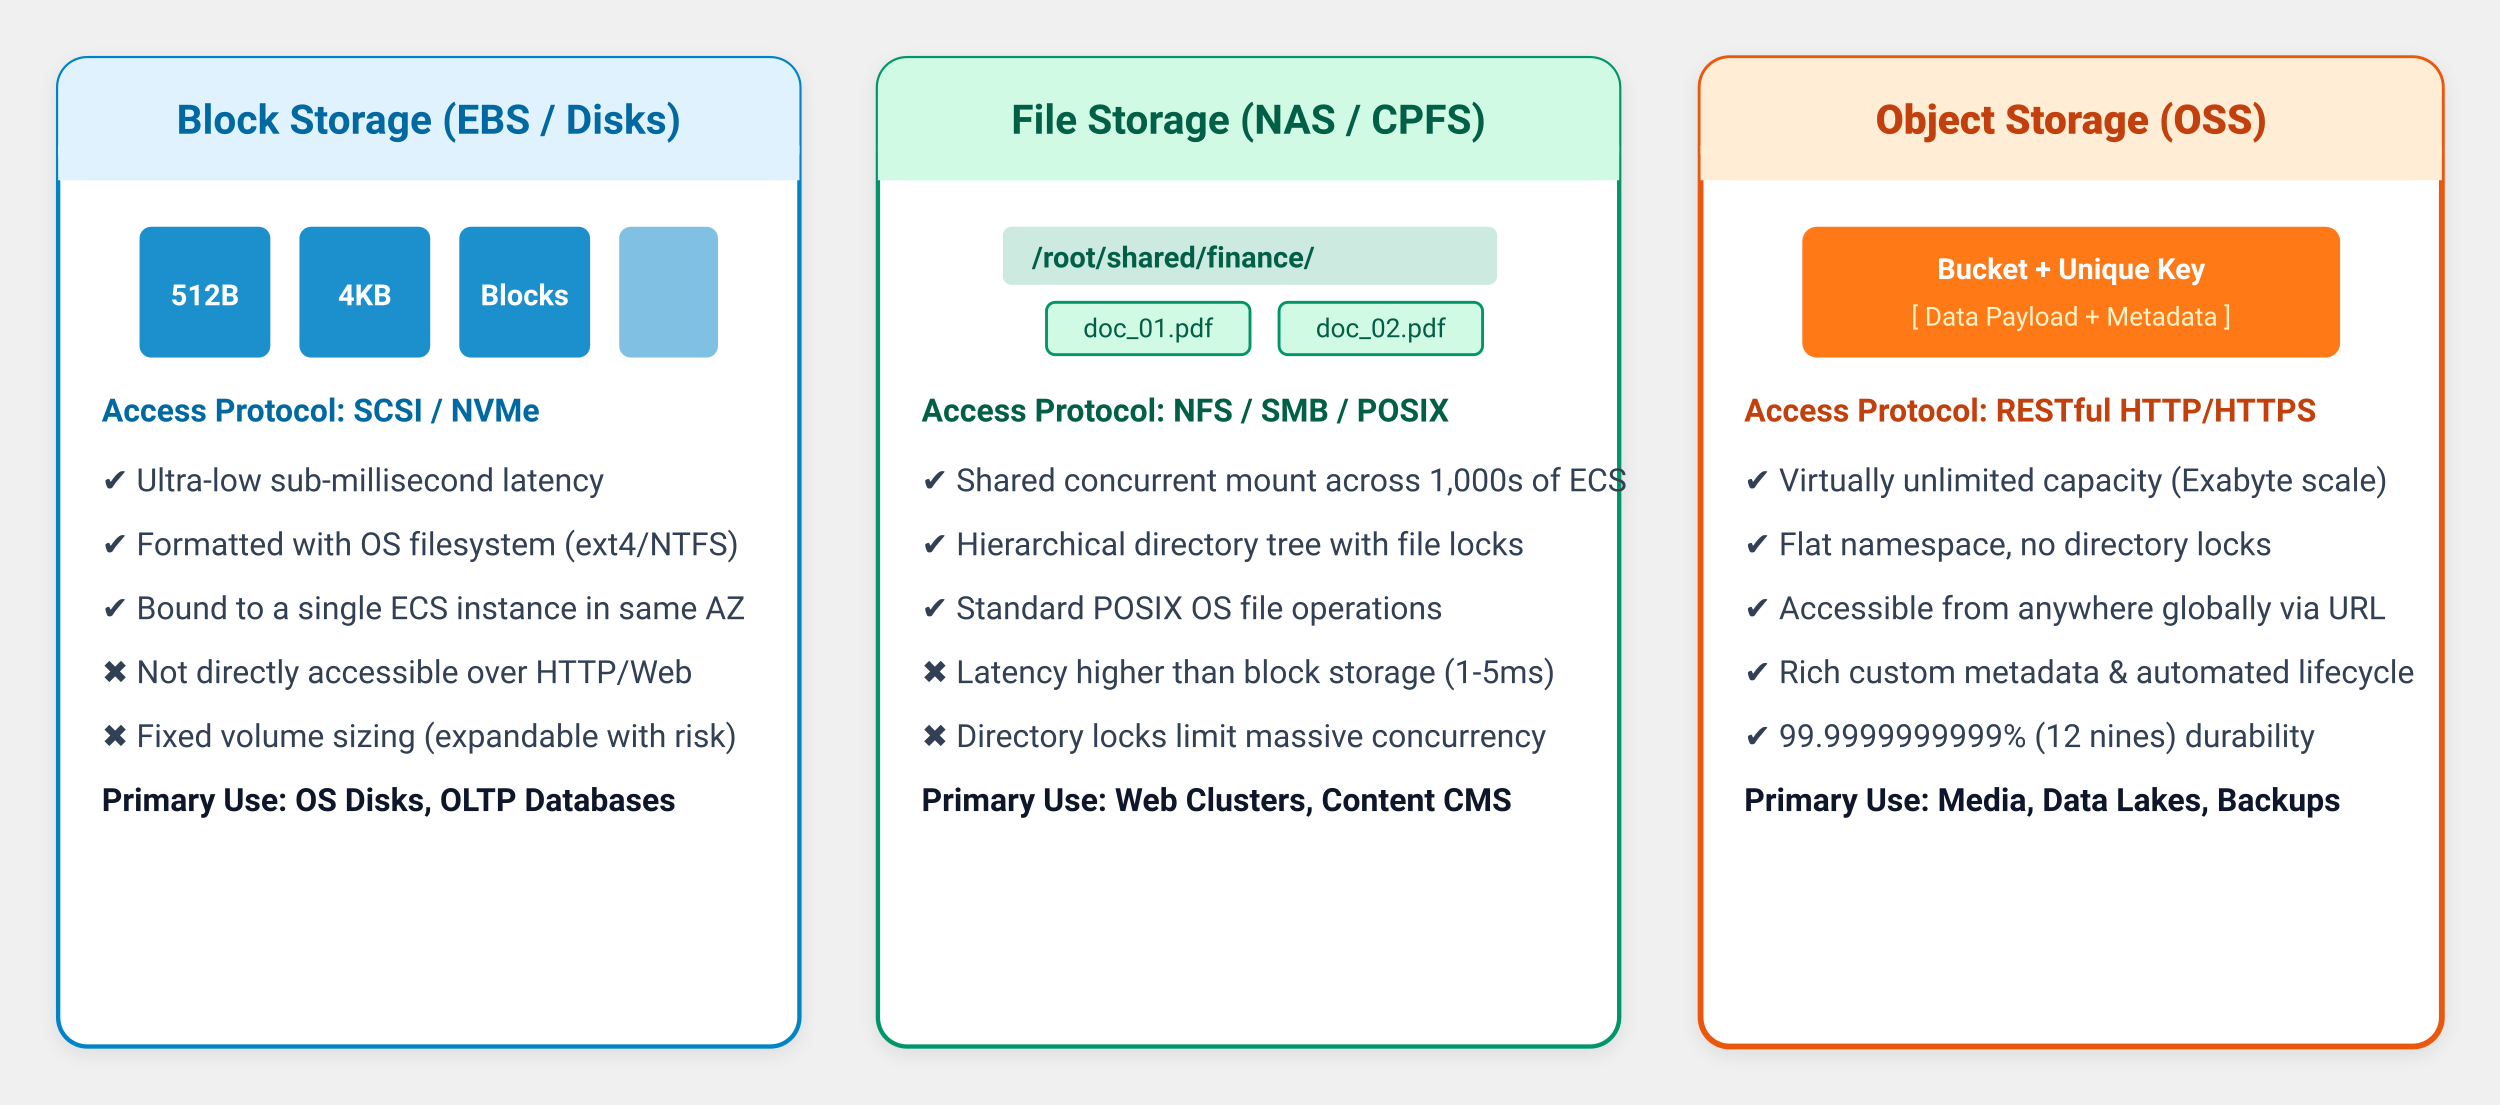
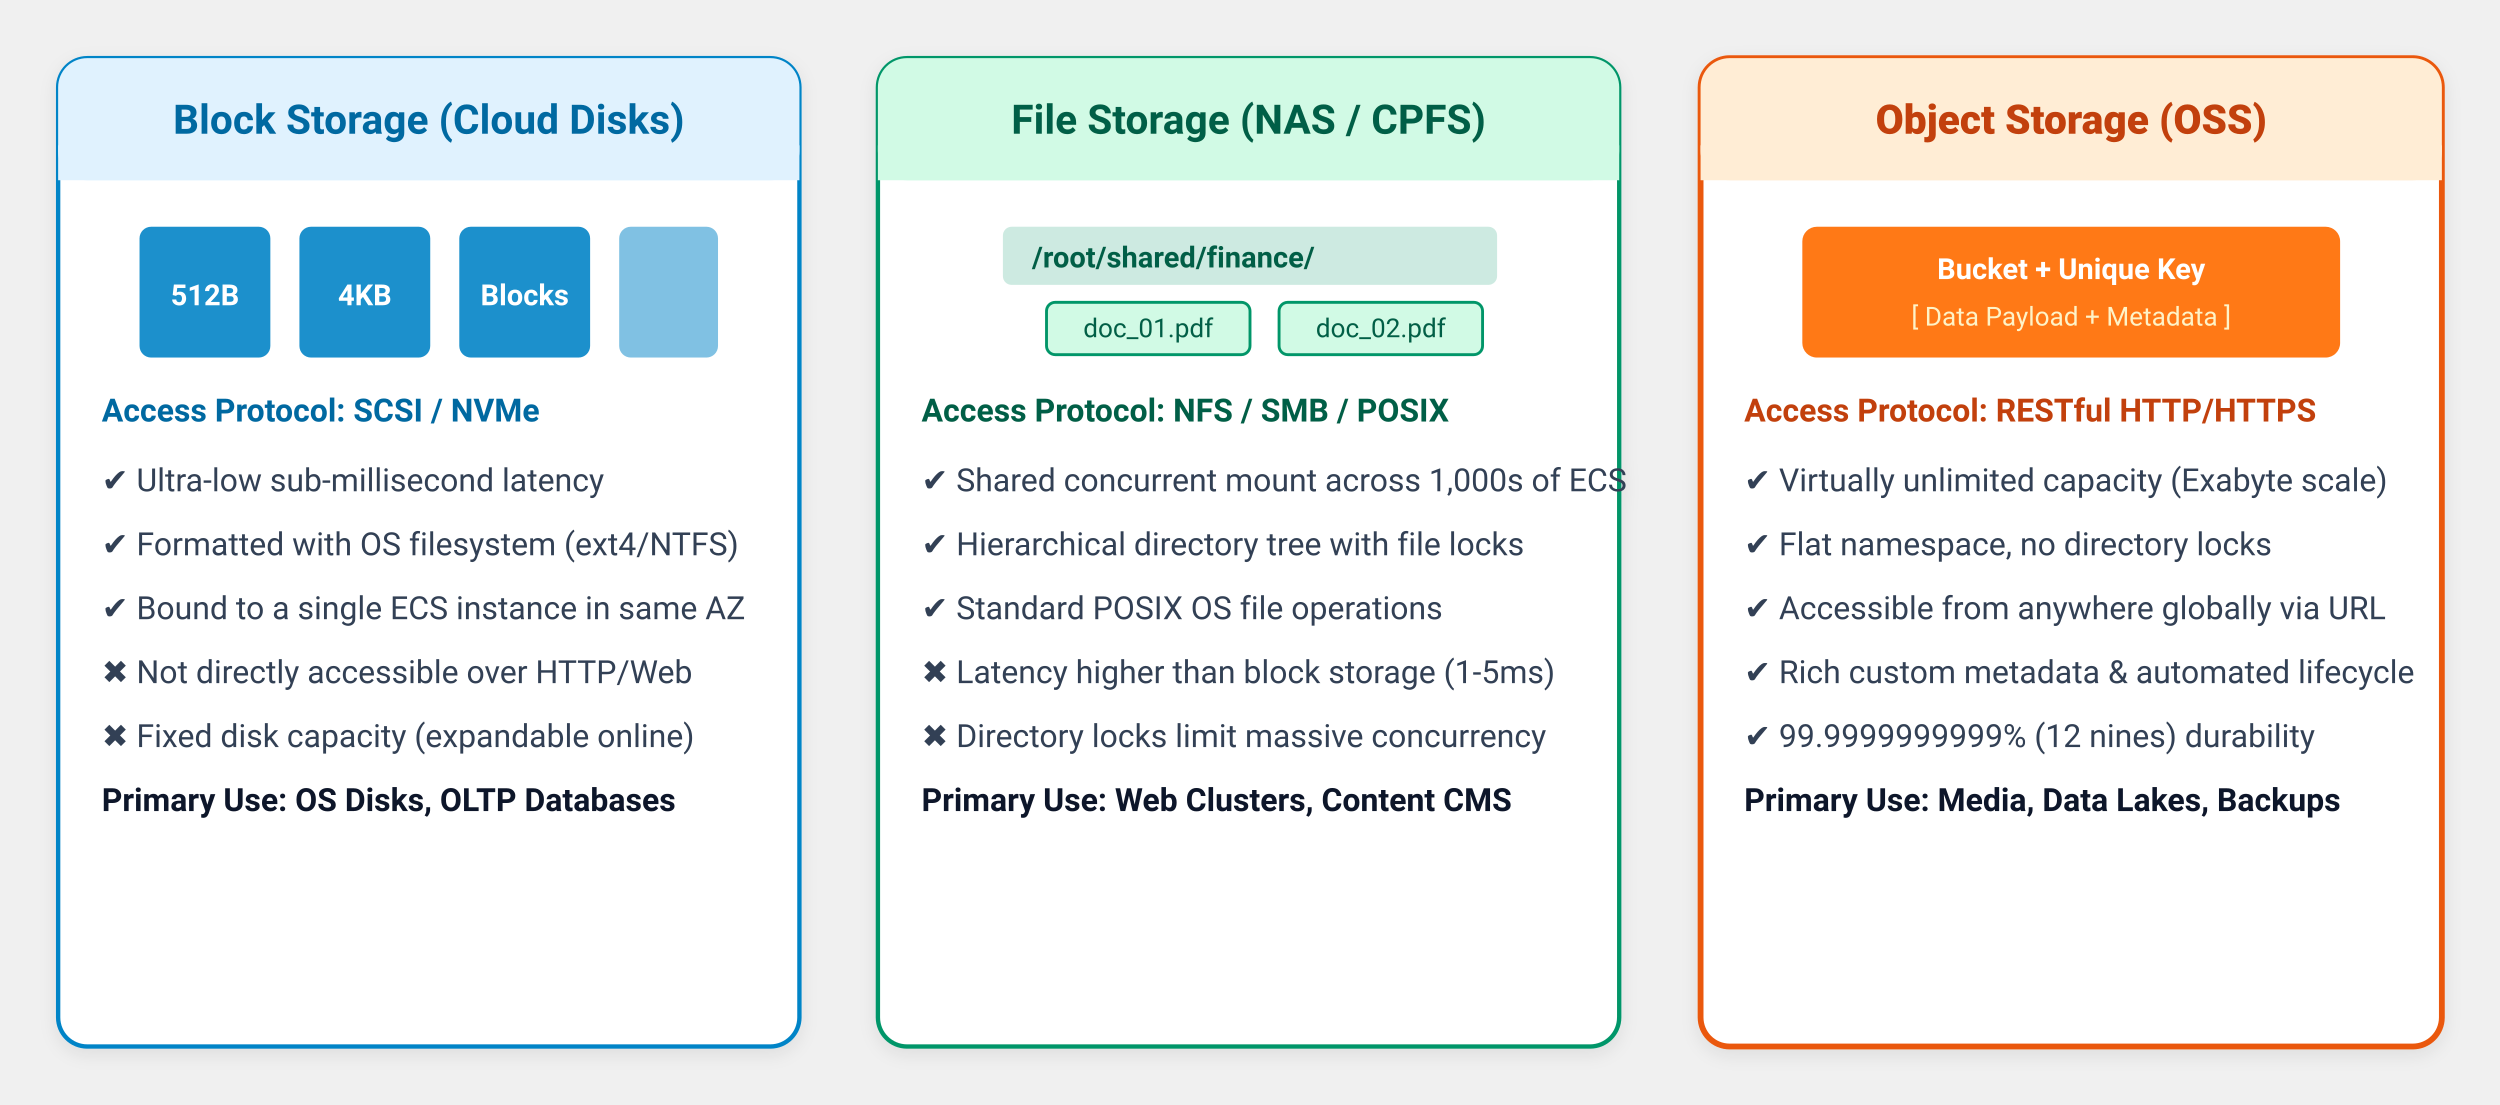
<svg xmlns="http://www.w3.org/2000/svg" viewBox="0 0 860 380" width="100%" height="auto">
  <defs>
    <filter id="shadow-card" x="-3%" y="-3%" width="106%" height="106%" filterUnits="userSpaceOnUse">
      <feDropShadow dx="0" dy="2" stdDeviation="3" flood-color="#0F172A" flood-opacity="0.08" />
    </filter>
  </defs>
  <g font-family="-apple-system, BlinkMacSystemFont, 'Segoe UI', Roboto, sans-serif">
    <g filter="url(#shadow-card)">
      <rect x="20" y="20" width="255" height="340" rx="10" fill="#FFFFFF" stroke="#0284C7" stroke-width="1.5" />
      <rect x="20" y="20" width="255" height="42" rx="10" fill="#E0F2FE" />
      <rect x="20" y="50" width="255" height="12" fill="#E0F2FE" />
-       <text x="147.5" y="46" fill="#0369A1" font-size="14" font-weight="700" text-anchor="middle">Block Storage (EBS / Disks)</text>
+       <text x="147.5" y="46" fill="#0369A1" font-size="14" font-weight="700" text-anchor="middle">Block Storage (Cloud Disks)</text>
      <g transform="translate(48, 78)">
        <rect x="0" y="0" width="45" height="45" rx="4" fill="#0284C7" opacity="0.9" />
        <text x="22.5" y="27" fill="#FFFFFF" font-size="10" font-weight="700" text-anchor="middle">512B</text>
        <rect x="55" y="0" width="45" height="45" rx="4" fill="#0284C7" opacity="0.9" />
        <text x="77.5" y="27" fill="#FFFFFF" font-size="10" font-weight="700" text-anchor="middle">4KB</text>
        <rect x="110" y="0" width="45" height="45" rx="4" fill="#0284C7" opacity="0.9" />
        <text x="132.5" y="27" fill="#FFFFFF" font-size="10" font-weight="700" text-anchor="middle">Blocks</text>
        <rect x="165" y="0" width="34" height="45" rx="4" fill="#0284C7" opacity="0.5" />
      </g>
      <g transform="translate(35, 145)" font-size="11" fill="#334155" line-height="1.5">
        <text x="0" y="0" font-weight="700" fill="#0369A1">Access Protocol: SCSI / NVMe</text>
        <text x="0" y="24">✔ Ultra-low sub-millisecond latency</text>
        <text x="0" y="46">✔ Formatted with OS filesystem (ext4/NTFS)</text>
        <text x="0" y="68">✔ Bound to a single ECS instance in same AZ</text>
        <text x="0" y="90">✖ Not directly accessible over HTTP/Web</text>
-         <text x="0" y="112">✖ Fixed volume sizing (expandable with risk)</text>
+         <text x="0" y="112">✖ Fixed disk capacity (expandable online)</text>
        <text x="0" y="134" font-weight="700" fill="#0F172A">Primary Use: OS Disks, OLTP Databases</text>
      </g>
    </g>
    <g filter="url(#shadow-card)">
      <rect x="302" y="20" width="255" height="340" rx="10" fill="#FFFFFF" stroke="#059669" stroke-width="1.5" />
      <rect x="302" y="20" width="255" height="42" rx="10" fill="#D1FAE5" />
      <rect x="302" y="50" width="255" height="12" fill="#D1FAE5" />
      <text x="429.5" y="46" fill="#065F46" font-size="14" font-weight="700" text-anchor="middle">File Storage (NAS / CPFS)</text>
      <g transform="translate(345, 78)">
        <rect x="0" y="0" width="170" height="20" rx="3" fill="#059669" opacity="0.2" />
        <text x="10" y="14" fill="#065F46" font-size="10" font-weight="700">/root/shared/finance/</text>
        <rect x="15" y="26" width="70" height="18" rx="3" fill="#D1FAE5" stroke="#059669" stroke-width="1" />
        <text x="50" y="38" fill="#065F46" font-size="9" text-anchor="middle">doc_01.pdf</text>
        <rect x="95" y="26" width="70" height="18" rx="3" fill="#D1FAE5" stroke="#059669" stroke-width="1" />
        <text x="130" y="38" fill="#065F46" font-size="9" text-anchor="middle">doc_02.pdf</text>
      </g>
      <g transform="translate(317, 145)" font-size="11" fill="#334155" line-height="1.5">
        <text x="0" y="0" font-weight="700" fill="#065F46">Access Protocol: NFS / SMB / POSIX</text>
        <text x="0" y="24">✔ Shared concurrent mount across 1,000s of ECS</text>
        <text x="0" y="46">✔ Hierarchical directory tree with file locks</text>
        <text x="0" y="68">✔ Standard POSIX OS file operations</text>
        <text x="0" y="90">✖ Latency higher than block storage (1-5ms)</text>
        <text x="0" y="112">✖ Directory locks limit massive concurrency</text>
        <text x="0" y="134" font-weight="700" fill="#0F172A">Primary Use: Web Clusters, Content CMS</text>
      </g>
    </g>
    <g filter="url(#shadow-card)">
      <rect x="585" y="20" width="255" height="340" rx="10" fill="#FFFFFF" stroke="#EA580C" stroke-width="2" />
      <rect x="585" y="20" width="255" height="42" rx="10" fill="#FFEDD5" />
      <rect x="585" y="50" width="255" height="12" fill="#FFEDD5" />
      <text x="712.5" y="46" fill="#C2410C" font-size="14" font-weight="800" text-anchor="middle">Object Storage (OSS)</text>
      <g transform="translate(620, 78)">
        <rect x="0" y="0" width="185" height="45" rx="5" fill="#FF6A00" opacity="0.9" />
        <text x="92.5" y="18" fill="#FFFFFF" font-size="10" font-weight="700" text-anchor="middle">Bucket + Unique Key</text>
        <text x="92.5" y="34" fill="#FEF3C7" font-size="9" text-anchor="middle">[ Data Payload + Metadata ]</text>
      </g>
      <g transform="translate(600, 145)" font-size="11" fill="#334155" line-height="1.5">
        <text x="0" y="0" font-weight="700" fill="#C2410C">Access Protocol: RESTful HTTP/HTTPS</text>
        <text x="0" y="24">✔ Virtually unlimited capacity (Exabyte scale)</text>
        <text x="0" y="46">✔ Flat namespace, no directory locks</text>
        <text x="0" y="68">✔ Accessible from anywhere globally via URL</text>
        <text x="0" y="90">✔ Rich custom metadata &amp; automated lifecycle</text>
        <text x="0" y="112">✔ 99.9999999999% (12 nines) durability</text>
        <text x="0" y="134" font-weight="700" fill="#0F172A">Primary Use: Media, Data Lakes, Backups</text>
      </g>
    </g>
  </g>
</svg>
